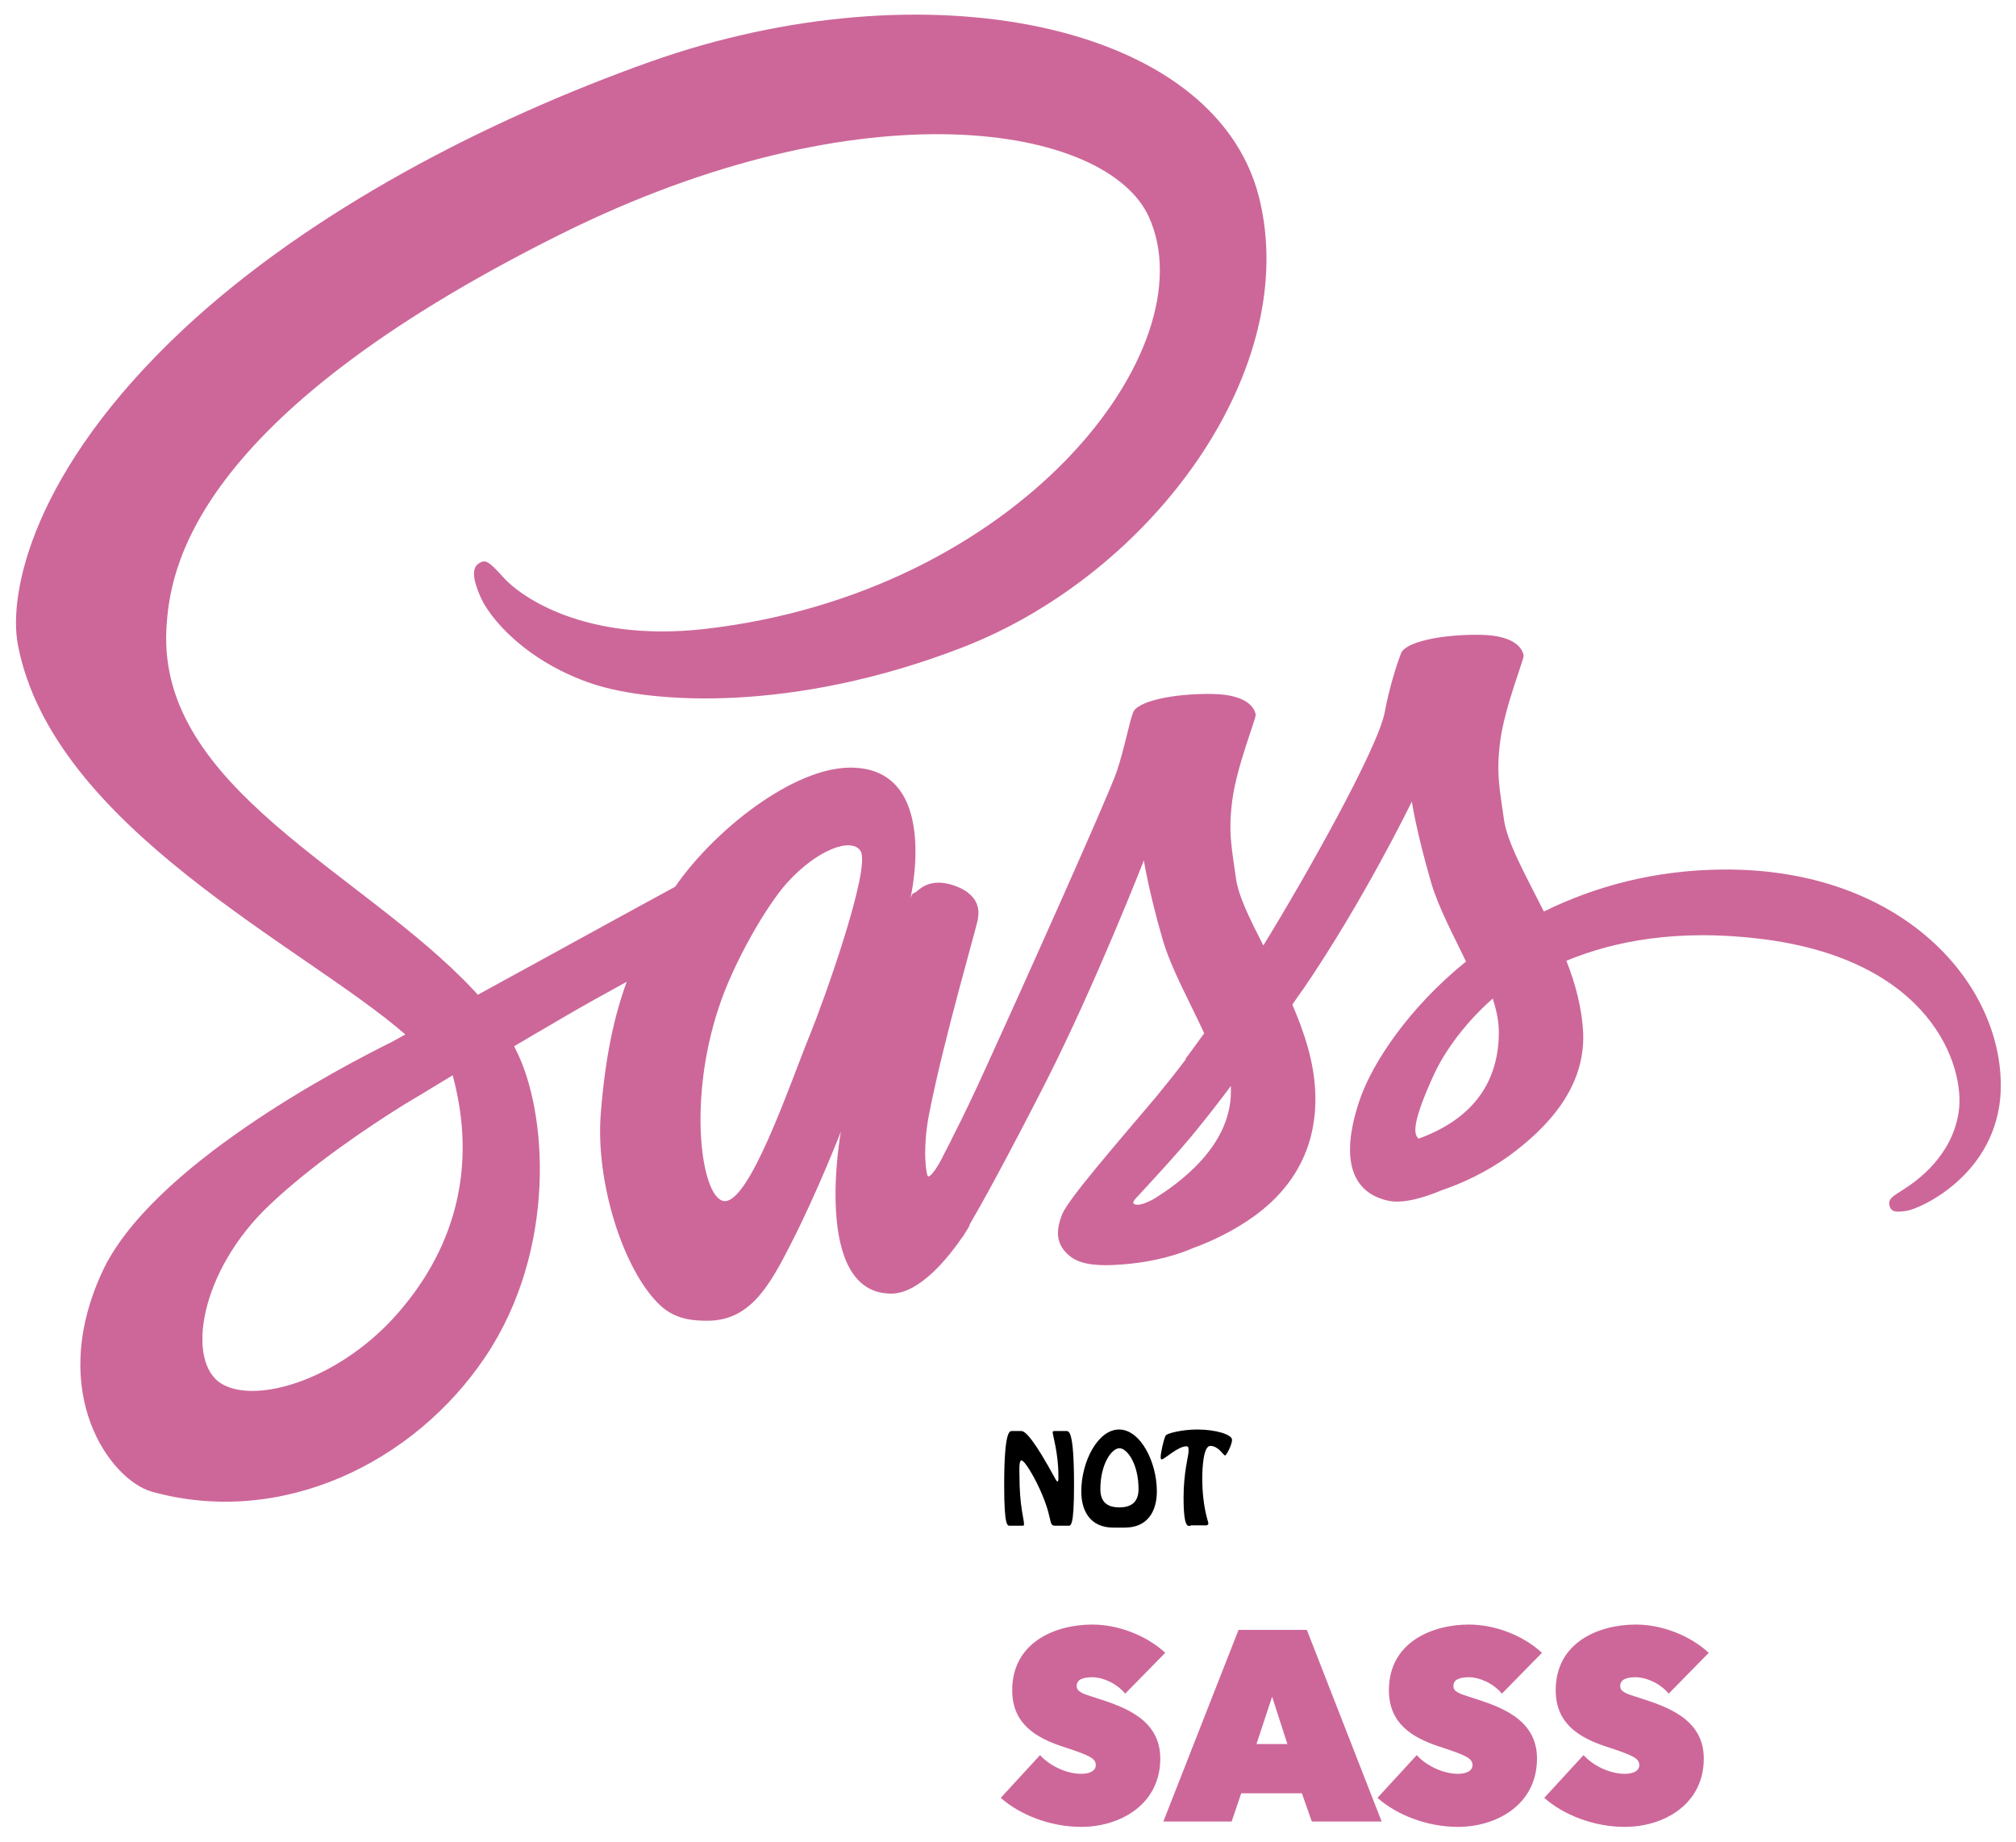
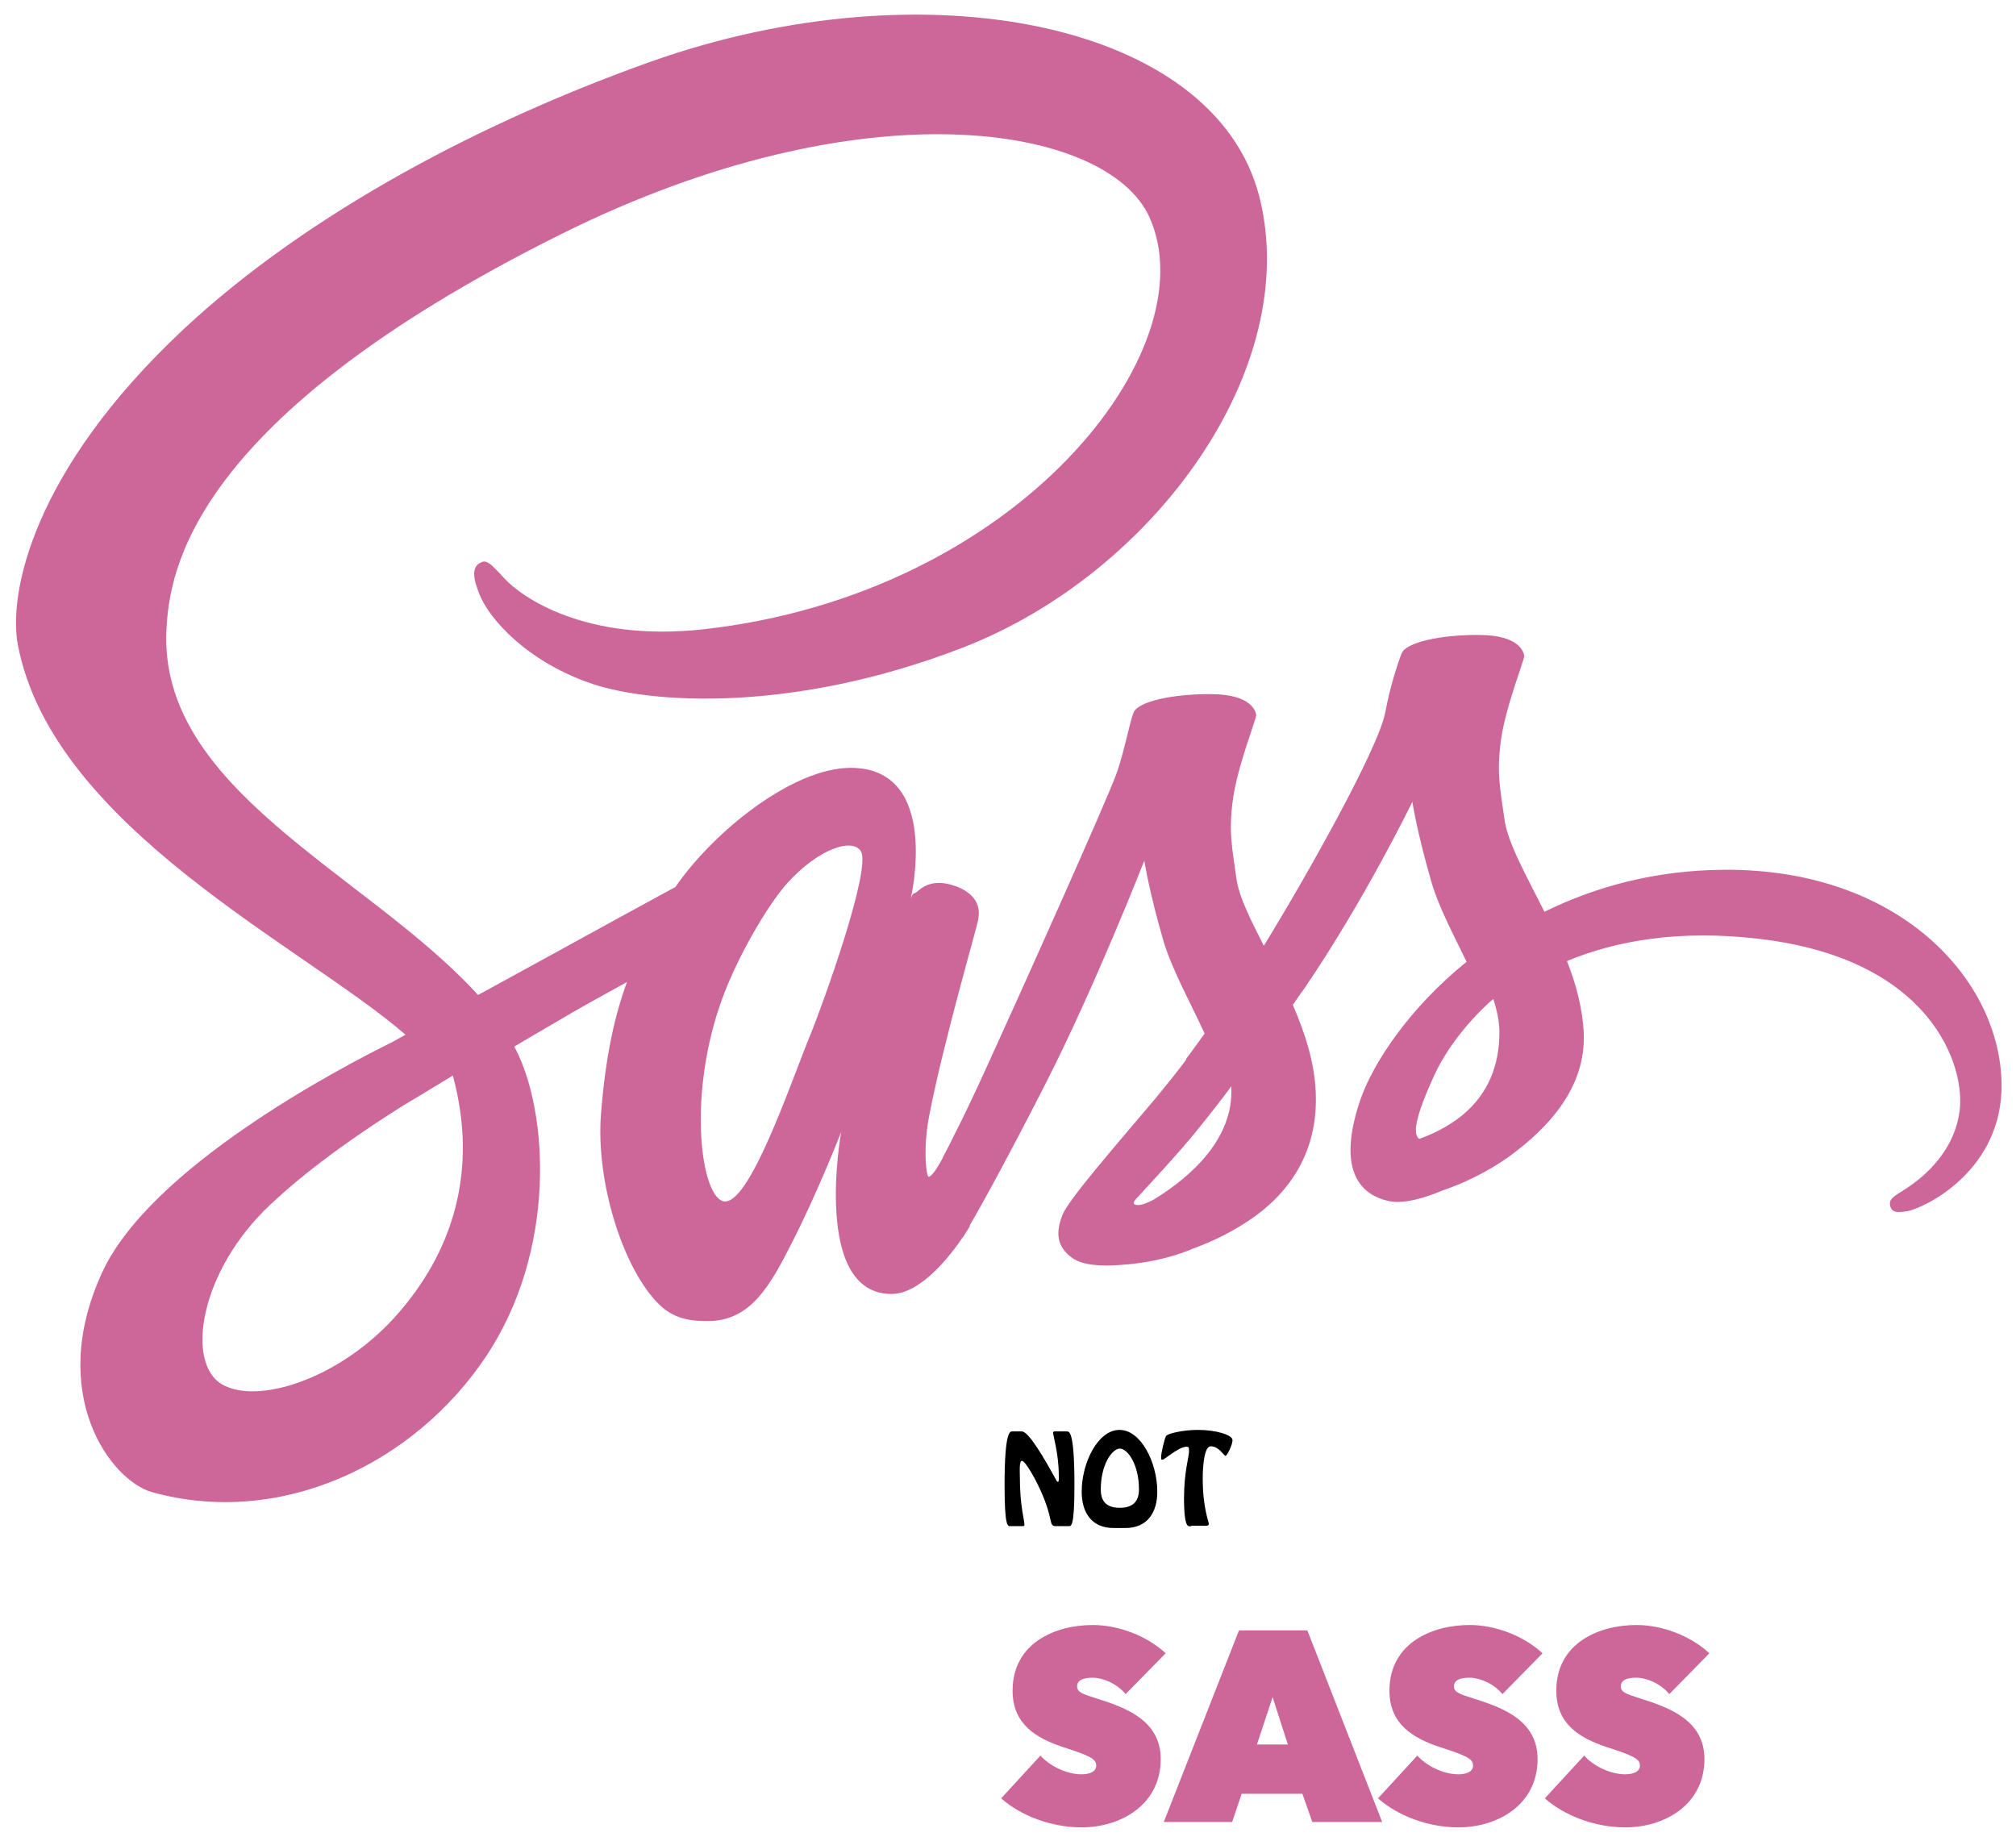
- <svg xmlns="http://www.w3.org/2000/svg" viewBox="0 0 528.2 482.4" enable-background="new 0 0 528.2 482.4">
+ <svg xmlns="http://www.w3.org/2000/svg" viewBox="0 0 528 482">
  <path fill="#CD6799" d="M404.6 471l10.3-11.2c2.3 2.6 6.7 4.9 10.8 4.9 1.9 0 3.8-.6 3.8-2.3 0-1.8-1.8-2.6-8.9-4.9-6.8-2.3-13-5.9-13-14.7 0-12.5 11.2-17.2 21-17.2 6.6 0 14 2.7 19.1 7.4l-10.5 10.7c-2.3-2.8-6-4.3-8.6-4.3-2.5 0-4.1.6-4.1 2.3 0 1.5 1.5 2 5 3.1 7.2 2.3 16.9 5.5 16.9 15.9 0 12.1-10.6 17.9-20.7 17.9-8.1 0-16-3.1-21.1-7.6zM360.9 471l10.3-11.2c2.3 2.6 6.7 4.9 10.8 4.9 1.9 0 3.8-.6 3.8-2.3 0-1.8-1.8-2.6-8.9-4.9-6.8-2.3-13-5.9-13-14.7 0-12.5 11.2-17.2 21-17.2 6.6 0 14 2.7 19.1 7.4l-10.5 10.7c-2.3-2.8-6-4.3-8.6-4.3-2.5 0-4.1.6-4.1 2.3 0 1.5 1.5 2 5 3.1 7.2 2.3 16.9 5.5 16.9 15.9 0 12.1-10.6 17.9-20.7 17.9-8.1 0-16-3.1-21.1-7.6zM324.5 427h17.9l19.6 50.2h-18.3l-2.6-7.4h-15.9l-2.5 7.4h-17.9l19.7-50.2zm8.8 17.5l-4.1 12.4h8.1l-4-12.4zM262.2 471l10.3-11.2c2.3 2.6 6.7 4.9 10.8 4.9 1.9 0 3.8-.6 3.8-2.3 0-1.8-1.8-2.6-8.9-4.9-6.8-2.3-13-5.9-13-14.7 0-12.5 11.2-17.2 21-17.2 6.6 0 14 2.7 19.1 7.4l-10.5 10.7c-2.3-2.8-6-4.3-8.6-4.3-2.5 0-4.1.6-4.1 2.3 0 1.5 1.5 2 5 3.1 7.2 2.3 16.9 5.5 16.9 15.9 0 12.1-10.6 17.9-20.7 17.9-8.1 0-16-3.1-21.1-7.6z" />
  <path d="M312 399.7c-.6 0-1.9 1.2-1.9-7.4 0-6.6 1.3-10.9 1.3-12 0-.9.1-1.4-.6-1.4-2.1 0-5.8 3.4-6.3 3.4-.3 0-.4.1-.4-.7 0-.9.8-4.6 1.3-5.5.3-.6 4.3-1.6 8.3-1.6 4.8 0 9.1 1.3 9.1 2.7 0 1.3-1.5 4.1-1.8 4.1-.5 0-1.7-2.5-3.9-2.5-1.8 0-2.1 5.7-2.1 8.4 0 7.7 1.6 11.4 1.6 11.9 0 .7-1.1.5-1.5.5h-3.1zM291.7 400.2c-6 0-8.4-4.3-8.4-9.5 0-7.7 4.3-16.2 9.9-16.2 5.6 0 9.9 8.5 9.9 16.2 0 5.2-2.4 9.5-8.4 9.5h-3zm6.6-10.1c0-6.6-3-10.7-5-10.7s-5 4.1-5 10.7c0 3.5 1.9 4.8 5 4.8s5-1.4 5-4.8zM276.5 399.7c-2.1 0-.2-1.8-4.9-11.3-.4-.8-3-5.8-4-5.8-.7 0-.5 3.2-.5 3.8 0 8.4 1.2 11.4 1.2 13 0 .4-.6.3-.8.3h-2.8c-.7 0-1.6.6-1.6-10.6 0-14.7 1.5-14.2 2.1-14.2h2.4c1.1 0 3.4 2.4 9 12.7.1.1.2.5.5.5s.2-1.3.2-1.7c0-5.6-1.5-10.5-1.5-11.2 0-.4.7-.3 1.2-.3h2.3c.7 0 2.1-.5 2.1 14.2 0 11.2-.9 10.6-1.6 10.6h-3.3z" />
  <path fill="#CD6799" d="M451.6 227.8c-18.2.1-33.9 4.5-47.1 11-4.8-9.6-9.7-18.1-10.5-24.4-1-7.4-2.1-11.7-.9-20.5 1.2-8.8 6.2-21.2 6.1-22.1-.1-.9-1.1-5.4-11.6-5.5-10.5-.1-19.4 2-20.5 4.8-1.1 2.8-3.1 9-4.3 15.5-1.8 9.5-20.9 43.4-31.8 61.1-3.5-6.9-6.6-13-7.2-17.8-1-7.4-2.1-11.7-.9-20.5 1.2-8.8 6.2-21.2 6.1-22.1-.1-.9-1.1-5.4-11.6-5.5-10.5-.1-19.4 2-20.5 4.8-1.1 2.8-2.2 9.2-4.3 15.5-2.1 6.3-27.5 62.8-34.2 77.4-3.4 7.5-6.3 13.5-8.4 17.6s-.1.3-.3.7c-1.8 3.5-2.8 5.4-2.8 5.4v.1c-1.4 2.6-2.9 4.9-3.7 4.9-.5 0-1.6-6.8.2-16.2 3.8-19.6 12.8-50.2 12.8-51.2 0-.5 1.7-5.9-5.9-8.7-7.4-2.7-10 1.8-10.7 1.8-.7 0-1.1 1.6-1.1 1.6s8.2-34.4-15.7-34.4c-15 0-35.7 16.4-45.9 31.2-6.5 3.5-20.3 11.1-34.9 19.1-5.6 3.1-11.4 6.2-16.8 9.2l-1.1-1.2c-29-31-82.7-52.9-80.5-94.6.8-15.1 6.1-55 103.2-103.4 79.5-39.6 143.2-28.7 154.2-4.6 15.7 34.5-34 98.7-116.6 108-31.5 3.5-48-8.7-52.2-13.2-4.3-4.8-5-5-6.6-4.1-2.6 1.5-1 5.7 0 8.2 2.5 6.4 12.6 17.8 29.8 23.5 15.2 5 52.1 7.7 96.8-9.6 50-19.4 89.1-73.2 77.6-118.2-11.8-45.7-87.7-60.7-159.5-35.2-42.7 15.2-89 39-122.3 70.1-39.6 37.1-45.9 69.3-43.3 82.7 9.2 47.8 75.1 79 101.5 102-1.3.7-2.5 1.4-3.6 2-13.2 6.5-63.5 32.8-76 60.6-14.3 31.5 2.3 54.1 13.2 57.2 33.9 9.4 68.7-7.5 87.4-35.4 18.7-27.9 16.4-64.2 7.8-80.7l-.3-.6c3.4-2 6.9-4.1 10.4-6.1 6.7-4 13.3-7.6 19.1-10.8-3.2 8.8-5.6 19.3-6.8 34.6-1.4 17.9 5.9 41 15.5 50.1 4.2 4 9.3 4.1 12.5 4.1 11.2 0 16.3-9.3 21.9-20.3 6.9-13.5 13-29.2 13-29.2s-7.7 42.4 13.2 42.4c7.6 0 15.3-9.9 18.7-14.9v.1s.2-.3.6-1c.8-1.2 1.2-2 1.2-2v-.2c3.1-5.3 9.8-17.4 20-37.4 13.1-25.8 25.7-58.1 25.7-58.1s1.2 7.9 5 21c2.3 7.7 7.1 16.2 10.8 24.3-3 4.2-4.9 6.7-4.9 6.7l.1.1c-2.4 3.2-5.2 6.7-8 10.1-10.4 12.3-22.7 26.4-24.4 30.5-1.9 4.8-1.5 8.3 2.3 11.2 2.8 2.1 7.6 2.4 12.8 2 9.3-.6 15.9-2.9 19.1-4.3 5-1.8 10.9-4.6 16.4-8.6 10.2-7.5 16.3-18.2 15.7-32.3-.3-7.8-2.8-15.5-6-22.9.9-1.3 1.8-2.7 2.8-4 16-23.4 28.5-49.2 28.5-49.2s1.2 7.9 5 21c1.9 6.6 5.8 13.8 9.2 20.9-15.1 12.2-24.4 26.5-27.7 35.8-6 17.3-1.3 25.1 7.5 26.9 4 .8 9.6-1 13.9-2.8 5.3-1.8 11.6-4.7 17.6-9 10.2-7.5 19.9-17.9 19.4-32.1-.3-6.5-2-12.9-4.4-19 12.8-5.3 29.3-8.3 50.4-5.8 45.2 5.3 54.1 33.5 52.4 45.3-1.7 11.8-11.2 18.3-14.3 20.3-3.2 2-4.1 2.6-3.9 4.1.4 2.1 1.9 2 4.6 1.6 3.7-.6 23.7-9.6 24.6-31.4.9-27.9-25.7-58.3-72.6-58zm-348.5 117.5c-15 16.3-35.9 22.5-44.9 17.3-9.7-5.6-5.9-29.7 12.5-47 11.2-10.6 25.7-20.3 35.3-26.3 2.2-1.3 5.4-3.2 9.3-5.6.6-.4 1-.6 1-.6l2.3-1.4c6.7 24.7.2 46.4-15.5 63.6zm109.1-74.2c-5.2 12.7-16.1 45.2-22.8 43.5-5.7-1.5-9.2-26.2-1.1-50.6 4-12.2 12.7-26.9 17.8-32.6 8.2-9.1 17.2-12.1 19.4-8.4 2.7 4.8-10 40.1-13.3 48.1zm90.1 43c-2.2 1.2-4.2 1.9-5.2 1.3-.7-.4.9-1.9.9-1.9s11.3-12.1 15.7-17.7c2.6-3.2 5.6-7 8.8-11.3v1.3c.1 14.6-13.9 24.4-20.2 28.3zm69.4-15.8c-1.6-1.2-1.4-5 4-16.8 2.1-4.6 7-12.5 15.4-19.9 1 3.1 1.6 6 1.6 8.8 0 18.2-13.1 25-21 27.9z" />
</svg>
